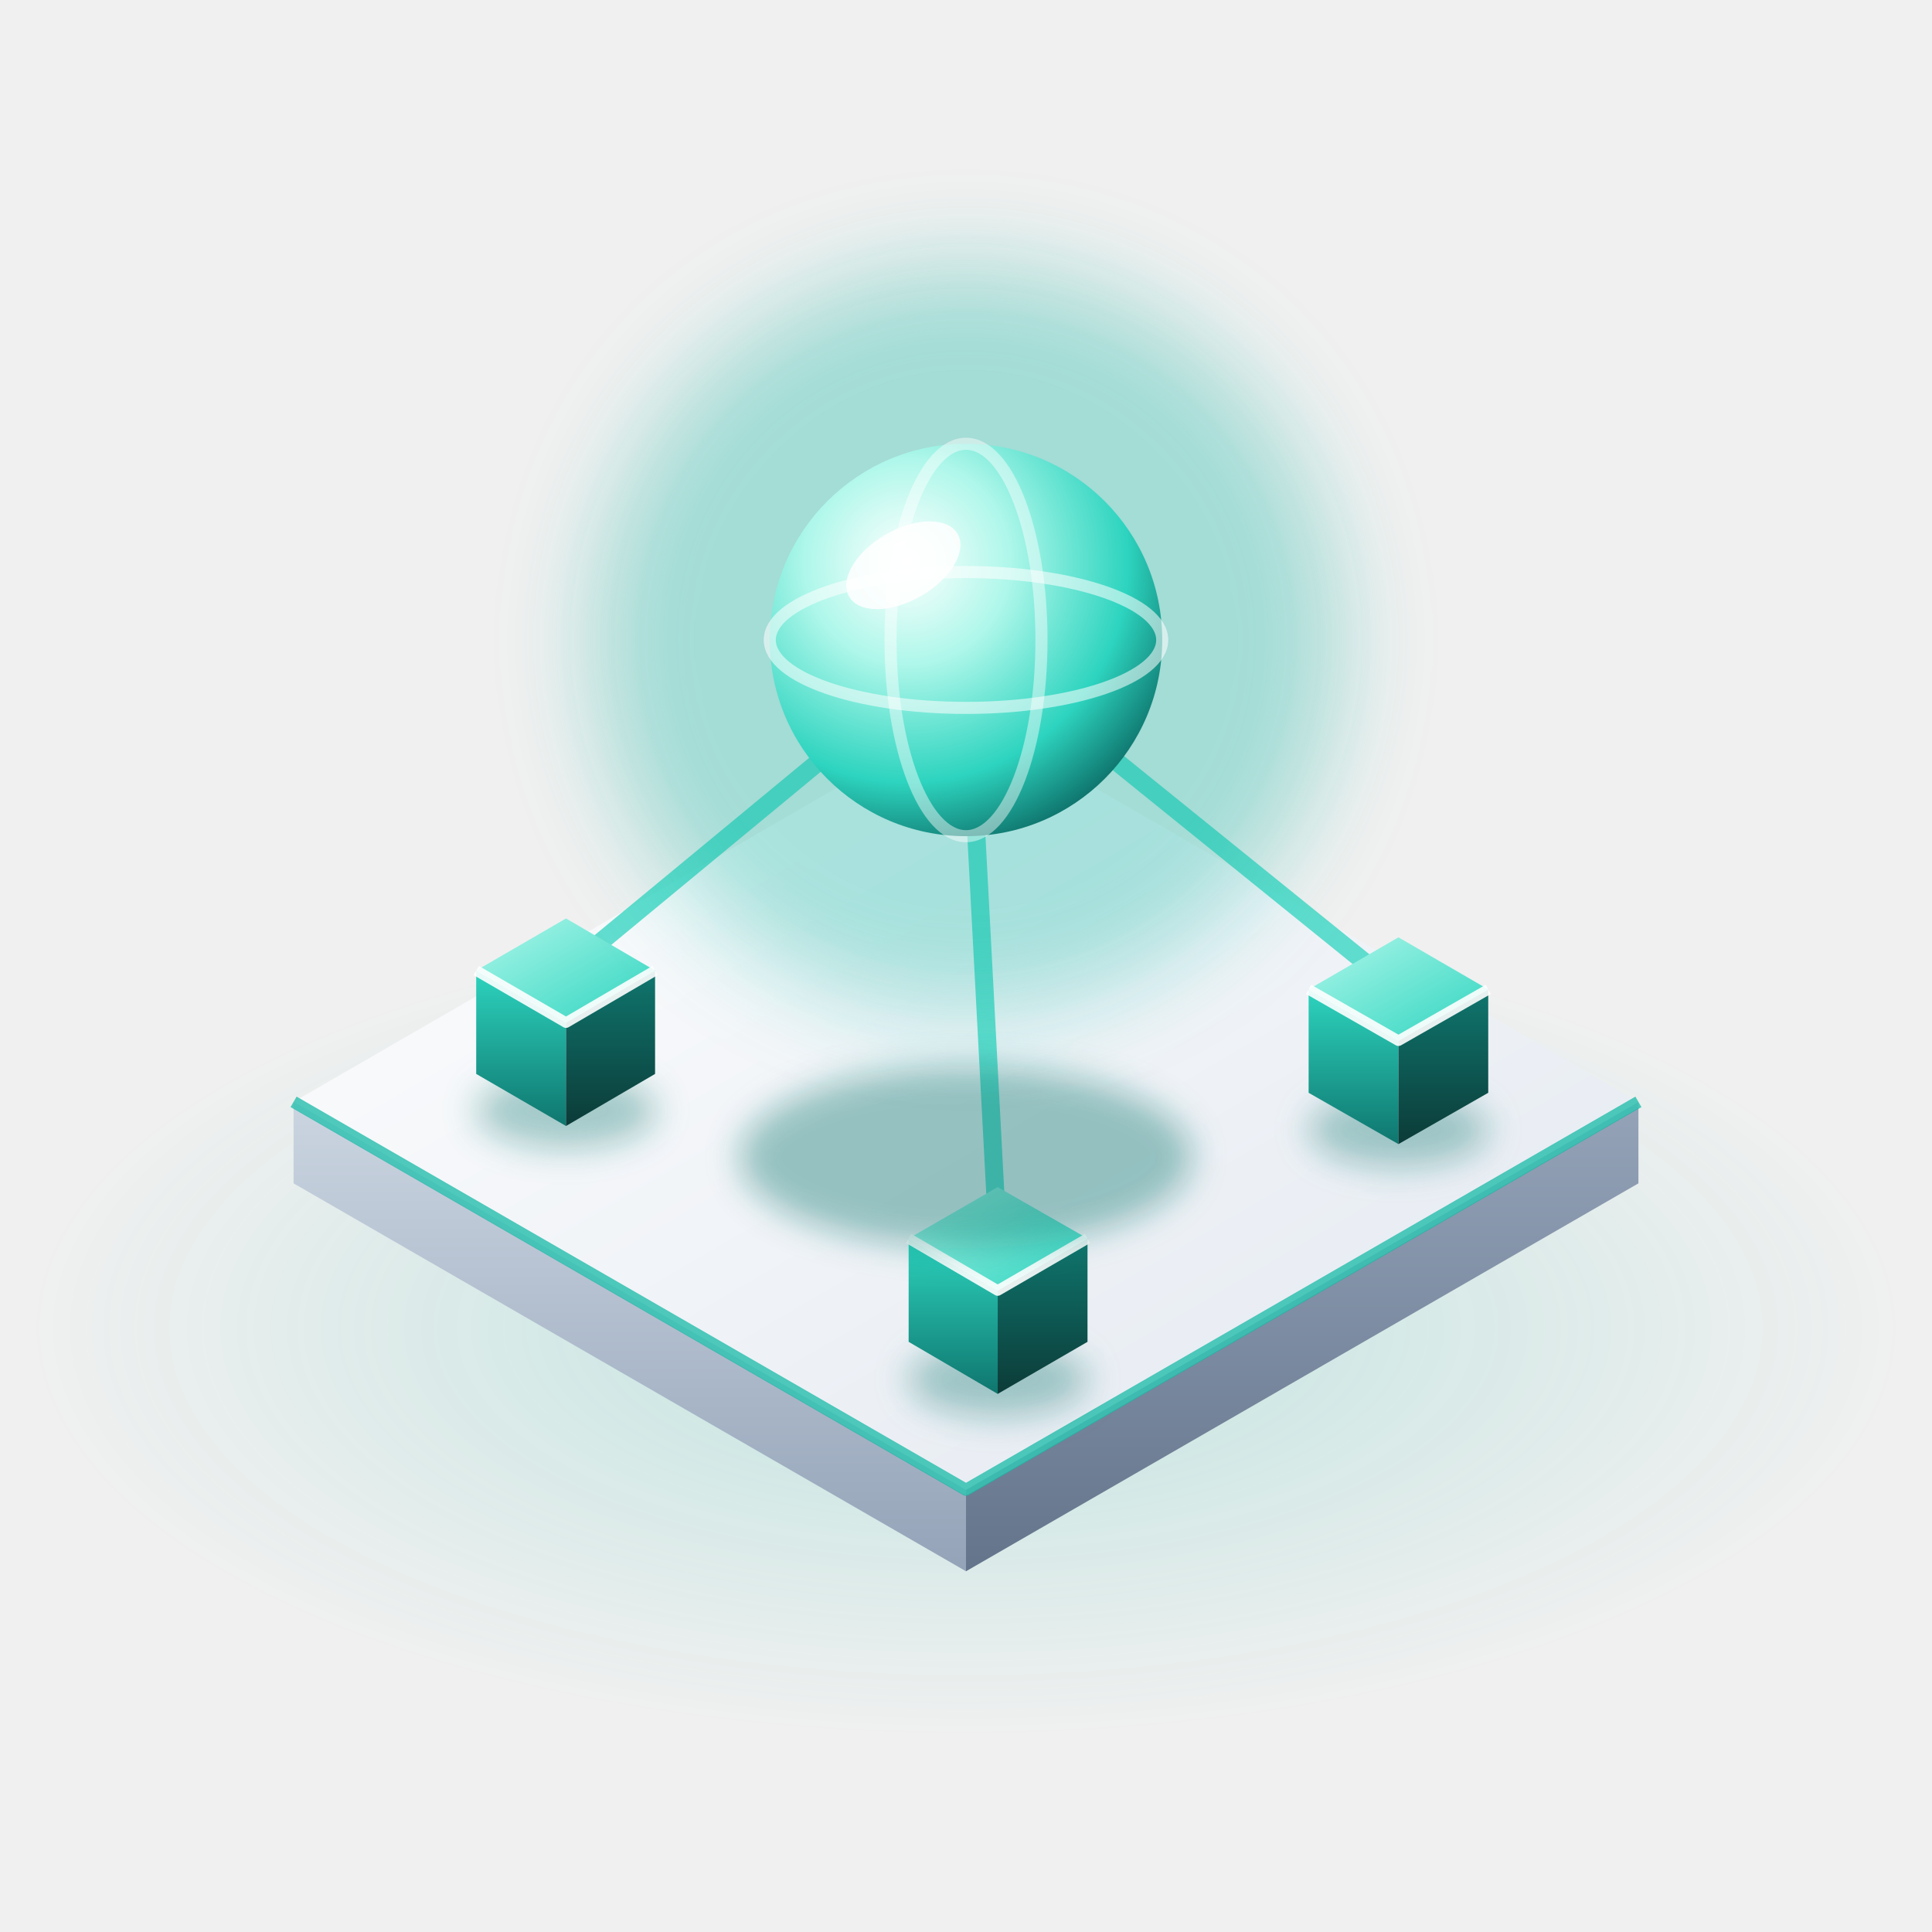
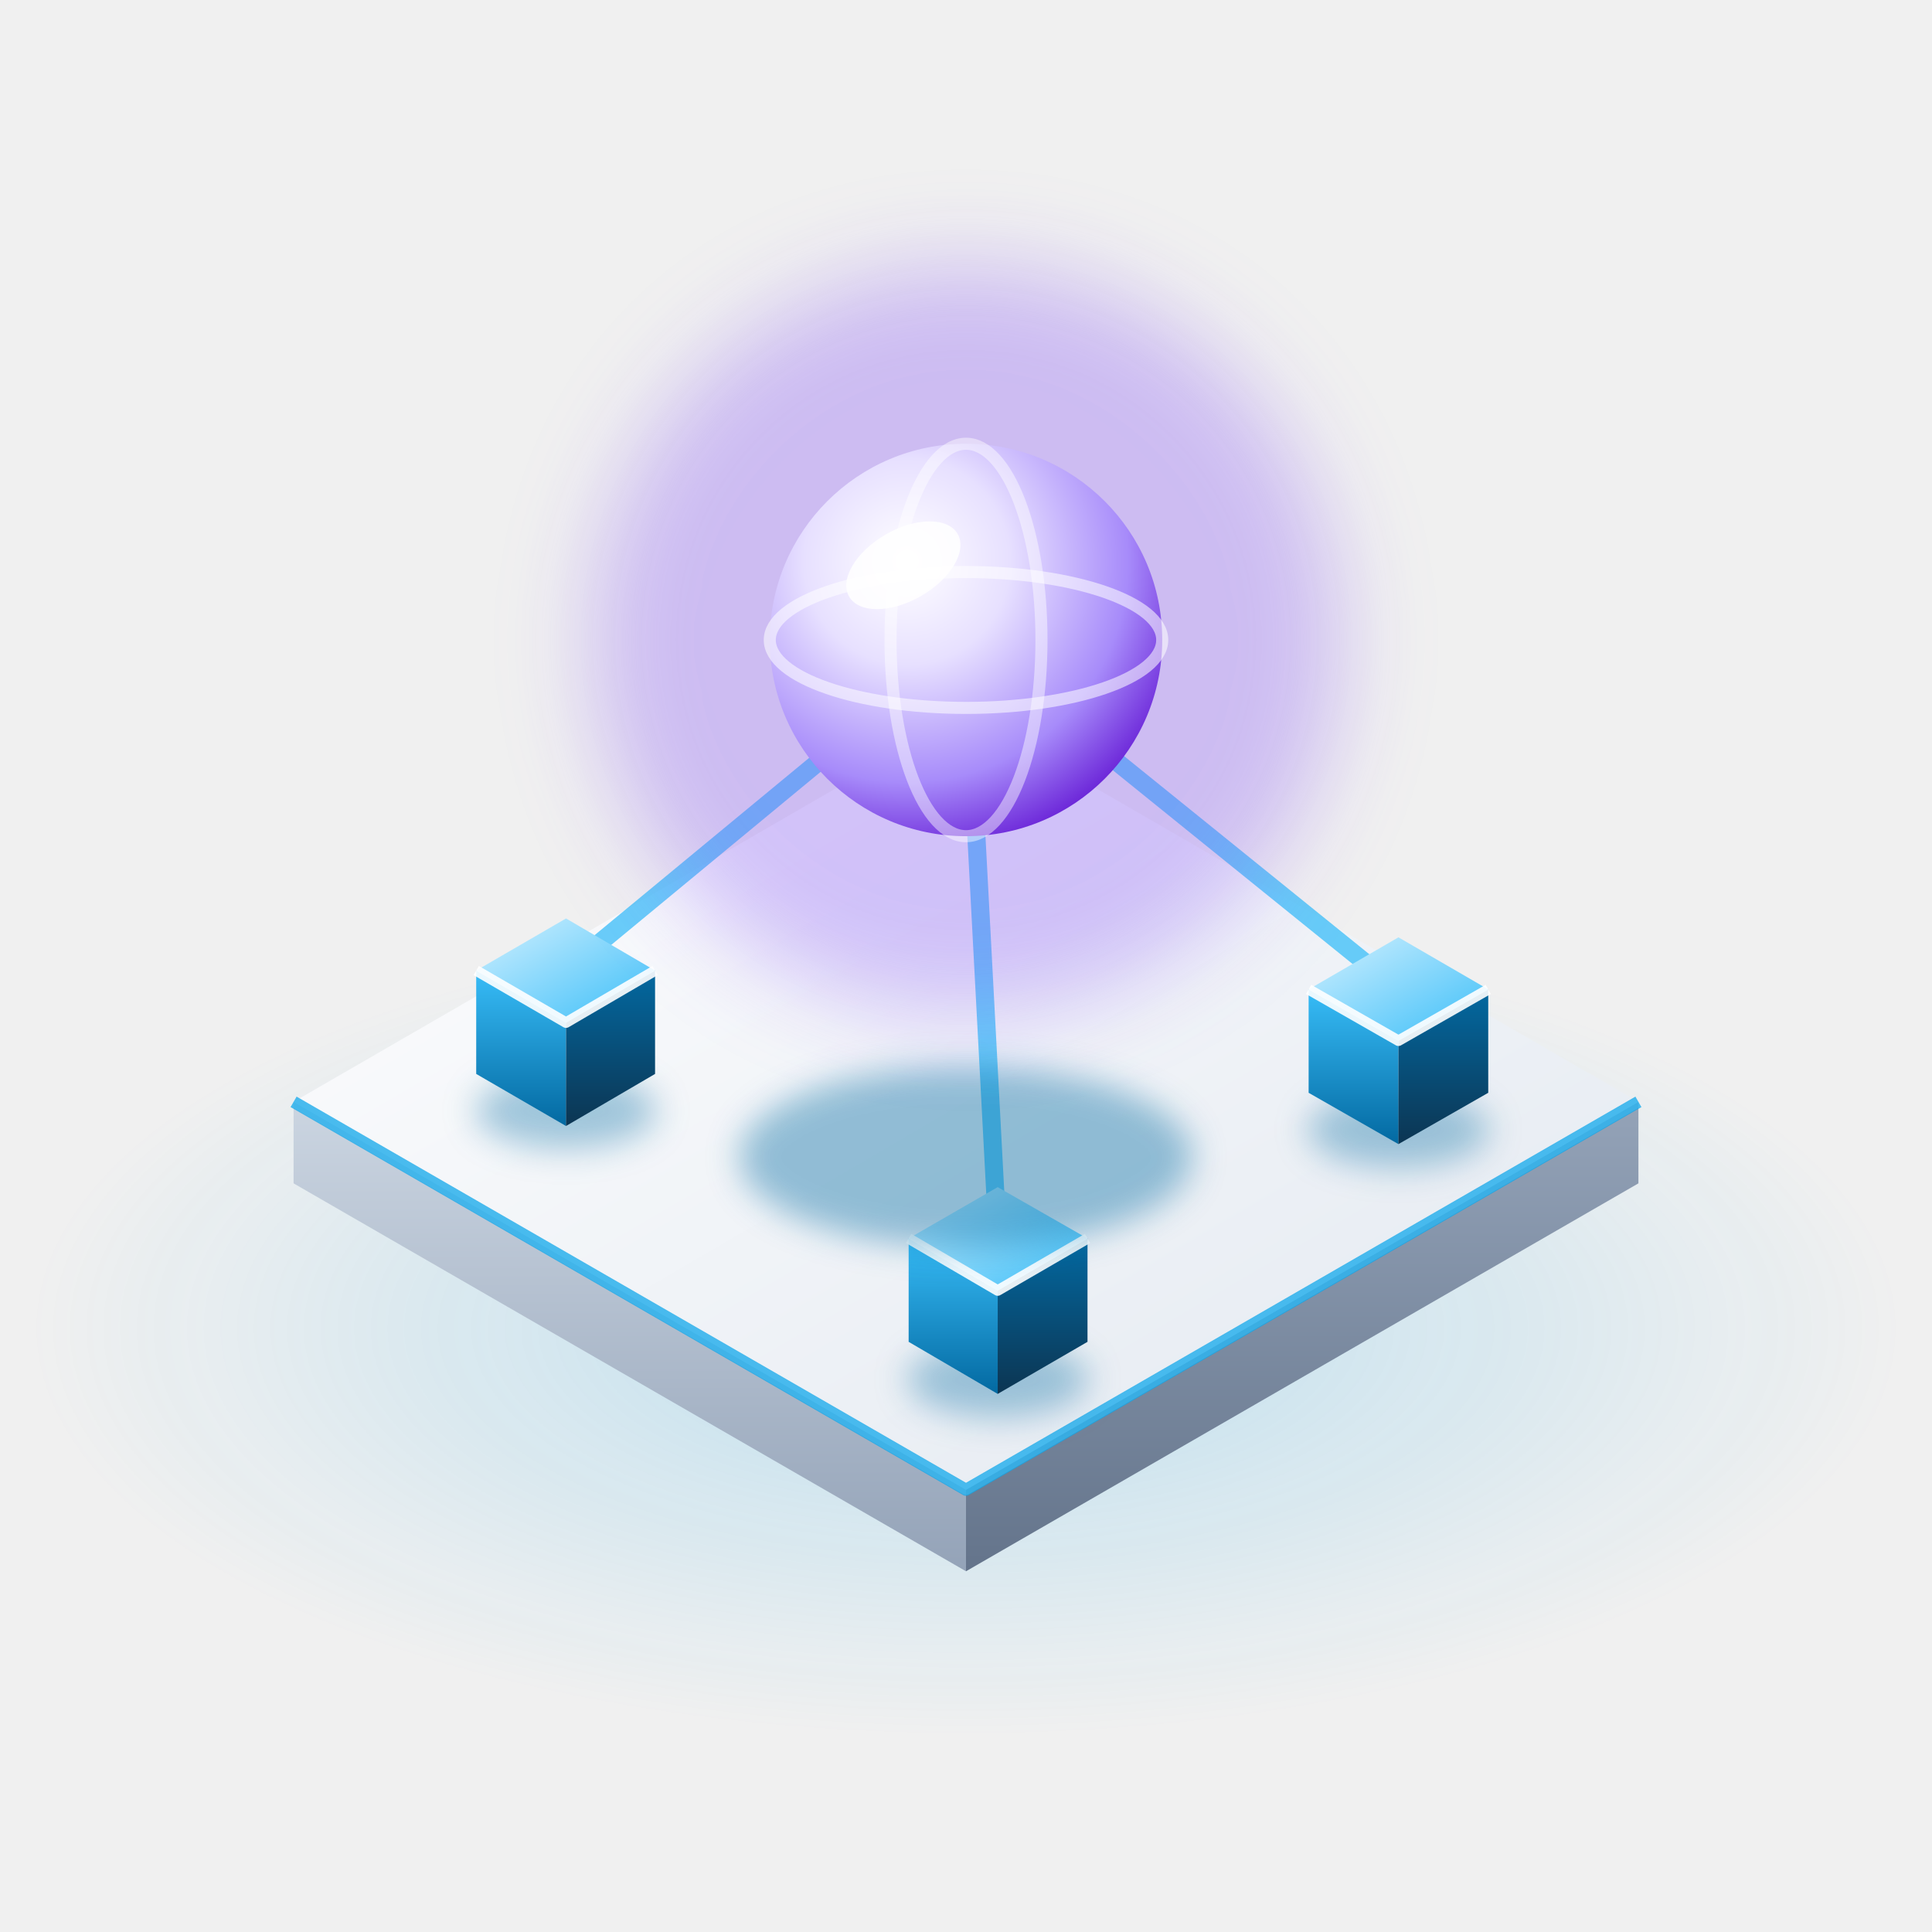
<svg xmlns="http://www.w3.org/2000/svg" viewBox="0 0 256 256" width="256" height="256" fill="none">
  <defs>
    <linearGradient id="netl-top" x1="0" y1="0" x2="1" y2="1">
-       <stop offset="0" stop-color="#aef7ea" stop-opacity="1" />
-       <stop offset="1" stop-color="#2dd4bf" stop-opacity="1" />
+       <stop offset="0" stop-color="#d3f1ff" stop-opacity="1" />
+       <stop offset="1" stop-color="#38bdf8" stop-opacity="1" />
    </linearGradient>
    <linearGradient id="netl-left" x1="0" y1="0" x2="0" y2="1">
-       <stop offset="0" stop-color="#2dd4bf" stop-opacity="1" />
-       <stop offset="1" stop-color="#0f766e" stop-opacity="1" />
+       <stop offset="0" stop-color="#38bdf8" stop-opacity="1" />
+       <stop offset="1" stop-color="#0369a1" stop-opacity="1" />
    </linearGradient>
    <linearGradient id="netl-right" x1="0" y1="0" x2="0" y2="1">
-       <stop offset="0" stop-color="#0f766e" stop-opacity="1" />
-       <stop offset="1" stop-color="#0c3b38" stop-opacity="1" />
+       <stop offset="0" stop-color="#0369a1" stop-opacity="1" />
+       <stop offset="1" stop-color="#0c3552" stop-opacity="1" />
    </linearGradient>
    <linearGradient id="netl-spec" x1="0" y1="0" x2="1" y2="1">
      <stop offset="0" stop-color="#ffffff" stop-opacity="0.55" />
      <stop offset="1" stop-color="#ffffff" stop-opacity="0" />
    </linearGradient>
    <linearGradient id="netl-ptop" x1="0" y1="0" x2="1" y2="1">
      <stop offset="0" stop-color="#ffffff" stop-opacity="1" />
      <stop offset="1" stop-color="#e2e8f0" stop-opacity="1" />
    </linearGradient>
    <linearGradient id="netl-pleft" x1="0" y1="0" x2="0" y2="1">
      <stop offset="0" stop-color="#cbd5e1" stop-opacity="1" />
      <stop offset="1" stop-color="#94a3b8" stop-opacity="1" />
    </linearGradient>
    <linearGradient id="netl-pright" x1="0" y1="0" x2="0" y2="1">
      <stop offset="0" stop-color="#94a3b8" stop-opacity="1" />
      <stop offset="1" stop-color="#64748b" stop-opacity="1" />
    </linearGradient>
    <radialGradient id="netl-halo" cx=".5" cy=".5" r=".5">
-       <stop offset="0" stop-color="#14b8a6" stop-opacity="0.22" />
-       <stop offset="1" stop-color="#14b8a6" stop-opacity="0" />
+       <stop offset="0" stop-color="#0ea5e9" stop-opacity="0.22" />
+       <stop offset="1" stop-color="#0ea5e9" stop-opacity="0" />
    </radialGradient>
    <radialGradient id="netl-orb" cx=".35" cy=".3" r=".75">
      <stop offset="0" stop-color="#ffffff" />
-       <stop offset=".35" stop-color="#aef7ea" />
-       <stop offset=".75" stop-color="#2dd4bf" />
-       <stop offset="1" stop-color="#0f766e" />
+       <stop offset=".35" stop-color="#e7e0ff" />
+       <stop offset=".75" stop-color="#a78bfa" />
+       <stop offset="1" stop-color="#6d28d9" />
    </radialGradient>
    <filter id="netl-blur" x="-50%" y="-50%" width="200%" height="200%">
      <feGaussianBlur stdDeviation="6" />
    </filter>
    <filter id="netl-soft" x="-50%" y="-50%" width="200%" height="200%">
      <feGaussianBlur stdDeviation="2.2" />
    </filter>
  </defs>
  <ellipse cx="128" cy="176.0" rx="124" ry="54" fill="url(#netl-halo)" />
  <polygon points="38.9,156.8 128.0,208.2 128.0,197.4 38.9,146.0" fill="url(#netl-pleft)" />
  <polygon points="217.1,156.8 128.0,208.2 128.0,197.4 217.1,146.0" fill="url(#netl-pright)" />
  <polygon points="128.0,94.5 217.1,146.0 128.0,197.4 38.9,146.0" fill="url(#netl-ptop)" />
  <polyline points="38.9,146.0 128.0,197.4 217.1,146.0" fill="none" stroke="#ffffff" stroke-opacity="0.5" stroke-width="1.4" stroke-linejoin="round" />
-   <polyline points="38.9,146.0 128.0,197.4 217.1,146.0" fill="none" stroke="#14b8a6" stroke-width="1.6" stroke-opacity=".75" stroke-linejoin="round" />
-   <line x1="128.0" y1="84.8" x2="75.0" y2="128.6" stroke="#2dd4bf" stroke-width="2.4" opacity=".75" />
-   <line x1="128.0" y1="84.8" x2="132.2" y2="164.1" stroke="#2dd4bf" stroke-width="2.4" opacity=".75" />
-   <line x1="128.0" y1="84.8" x2="185.3" y2="131.1" stroke="#2dd4bf" stroke-width="2.4" opacity=".75" />
-   <ellipse cx="75.0" cy="147.2" rx="12" ry="5" fill="#0f766e" opacity="0.35" filter="url(#netl-soft)" />
+   <polyline points="38.9,146.0 128.0,197.4 217.1,146.0" fill="none" stroke="#0ea5e9" stroke-width="1.6" stroke-opacity=".75" stroke-linejoin="round" />
+   <line x1="128.0" y1="84.8" x2="75.0" y2="128.6" stroke="#38bdf8" stroke-width="2.4" opacity=".75" />
+   <line x1="128.0" y1="84.8" x2="132.2" y2="164.1" stroke="#38bdf8" stroke-width="2.4" opacity=".75" />
+   <line x1="128.0" y1="84.8" x2="185.3" y2="131.1" stroke="#38bdf8" stroke-width="2.4" opacity=".75" />
+   <ellipse cx="75.0" cy="147.2" rx="12" ry="5" fill="#0369a1" opacity="0.35" filter="url(#netl-soft)" />
  <polygon points="63.1,142.3 75.0,149.2 75.0,135.5 63.1,128.6" fill="url(#netl-left)" />
  <polygon points="86.8,142.3 75.0,149.2 75.0,135.5 86.8,128.6" fill="url(#netl-right)" />
  <polygon points="75.0,121.7 86.8,128.6 75.0,135.5 63.1,128.6" fill="url(#netl-top)" />
  <polyline points="63.1,128.6 75.0,135.5 86.8,128.6" fill="none" stroke="#ffffff" stroke-opacity="0.9" stroke-width="1.4" stroke-linejoin="round" />
-   <ellipse cx="132.2" cy="182.8" rx="12" ry="5" fill="#0f766e" opacity="0.35" filter="url(#netl-soft)" />
+   <ellipse cx="132.2" cy="182.8" rx="12" ry="5" fill="#0369a1" opacity="0.35" filter="url(#netl-soft)" />
  <polygon points="120.4,177.8 132.2,184.7 132.2,171.0 120.4,164.1" fill="url(#netl-left)" />
  <polygon points="144.1,177.8 132.2,184.7 132.2,171.0 144.1,164.1" fill="url(#netl-right)" />
  <polygon points="132.2,157.3 144.1,164.1 132.2,171.0 120.4,164.1" fill="url(#netl-top)" />
  <polyline points="120.4,164.1 132.2,171.0 144.1,164.1" fill="none" stroke="#ffffff" stroke-opacity="0.9" stroke-width="1.4" stroke-linejoin="round" />
-   <ellipse cx="185.3" cy="149.7" rx="12" ry="5" fill="#0f766e" opacity="0.35" filter="url(#netl-soft)" />
+   <ellipse cx="185.3" cy="149.7" rx="12" ry="5" fill="#0369a1" opacity="0.35" filter="url(#netl-soft)" />
  <polygon points="173.4,144.8 185.3,151.6 185.3,137.9 173.4,131.1" fill="url(#netl-left)" />
  <polygon points="197.2,144.8 185.3,151.6 185.3,137.9 197.2,131.1" fill="url(#netl-right)" />
  <polygon points="185.3,124.2 197.2,131.1 185.3,137.9 173.4,131.1" fill="url(#netl-top)" />
  <polyline points="173.4,131.1 185.3,137.9 197.2,131.1" fill="none" stroke="#ffffff" stroke-opacity="0.9" stroke-width="1.4" stroke-linejoin="round" />
-   <ellipse cx="128.0" cy="153.3" rx="30" ry="12" fill="#0f766e" opacity="0.4" filter="url(#netl-soft)" />
-   <circle cx="128.0" cy="84.8" r="49.4" fill="#14b8a6" opacity=".35" filter="url(#netl-blur)" />
+   <ellipse cx="128.0" cy="153.3" rx="30" ry="12" fill="#0369a1" opacity="0.4" filter="url(#netl-soft)" />
+   <circle cx="128.0" cy="84.8" r="49.4" fill="#8b5cf6" opacity=".35" filter="url(#netl-blur)" />
  <circle cx="128.0" cy="84.8" r="26.0" fill="url(#netl-orb)" />
  <ellipse cx="119.7" cy="74.9" rx="8.3" ry="4.7" fill="#fff" opacity=".85" transform="rotate(-30 119.7 74.9)" />
  <ellipse cx="128.0" cy="84.8" rx="26" ry="9" fill="none" stroke="#fff" stroke-opacity=".55" stroke-width="1.6" />
  <ellipse cx="128.0" cy="84.8" rx="10" ry="26" fill="none" stroke="#fff" stroke-opacity=".45" stroke-width="1.6" />
</svg>
